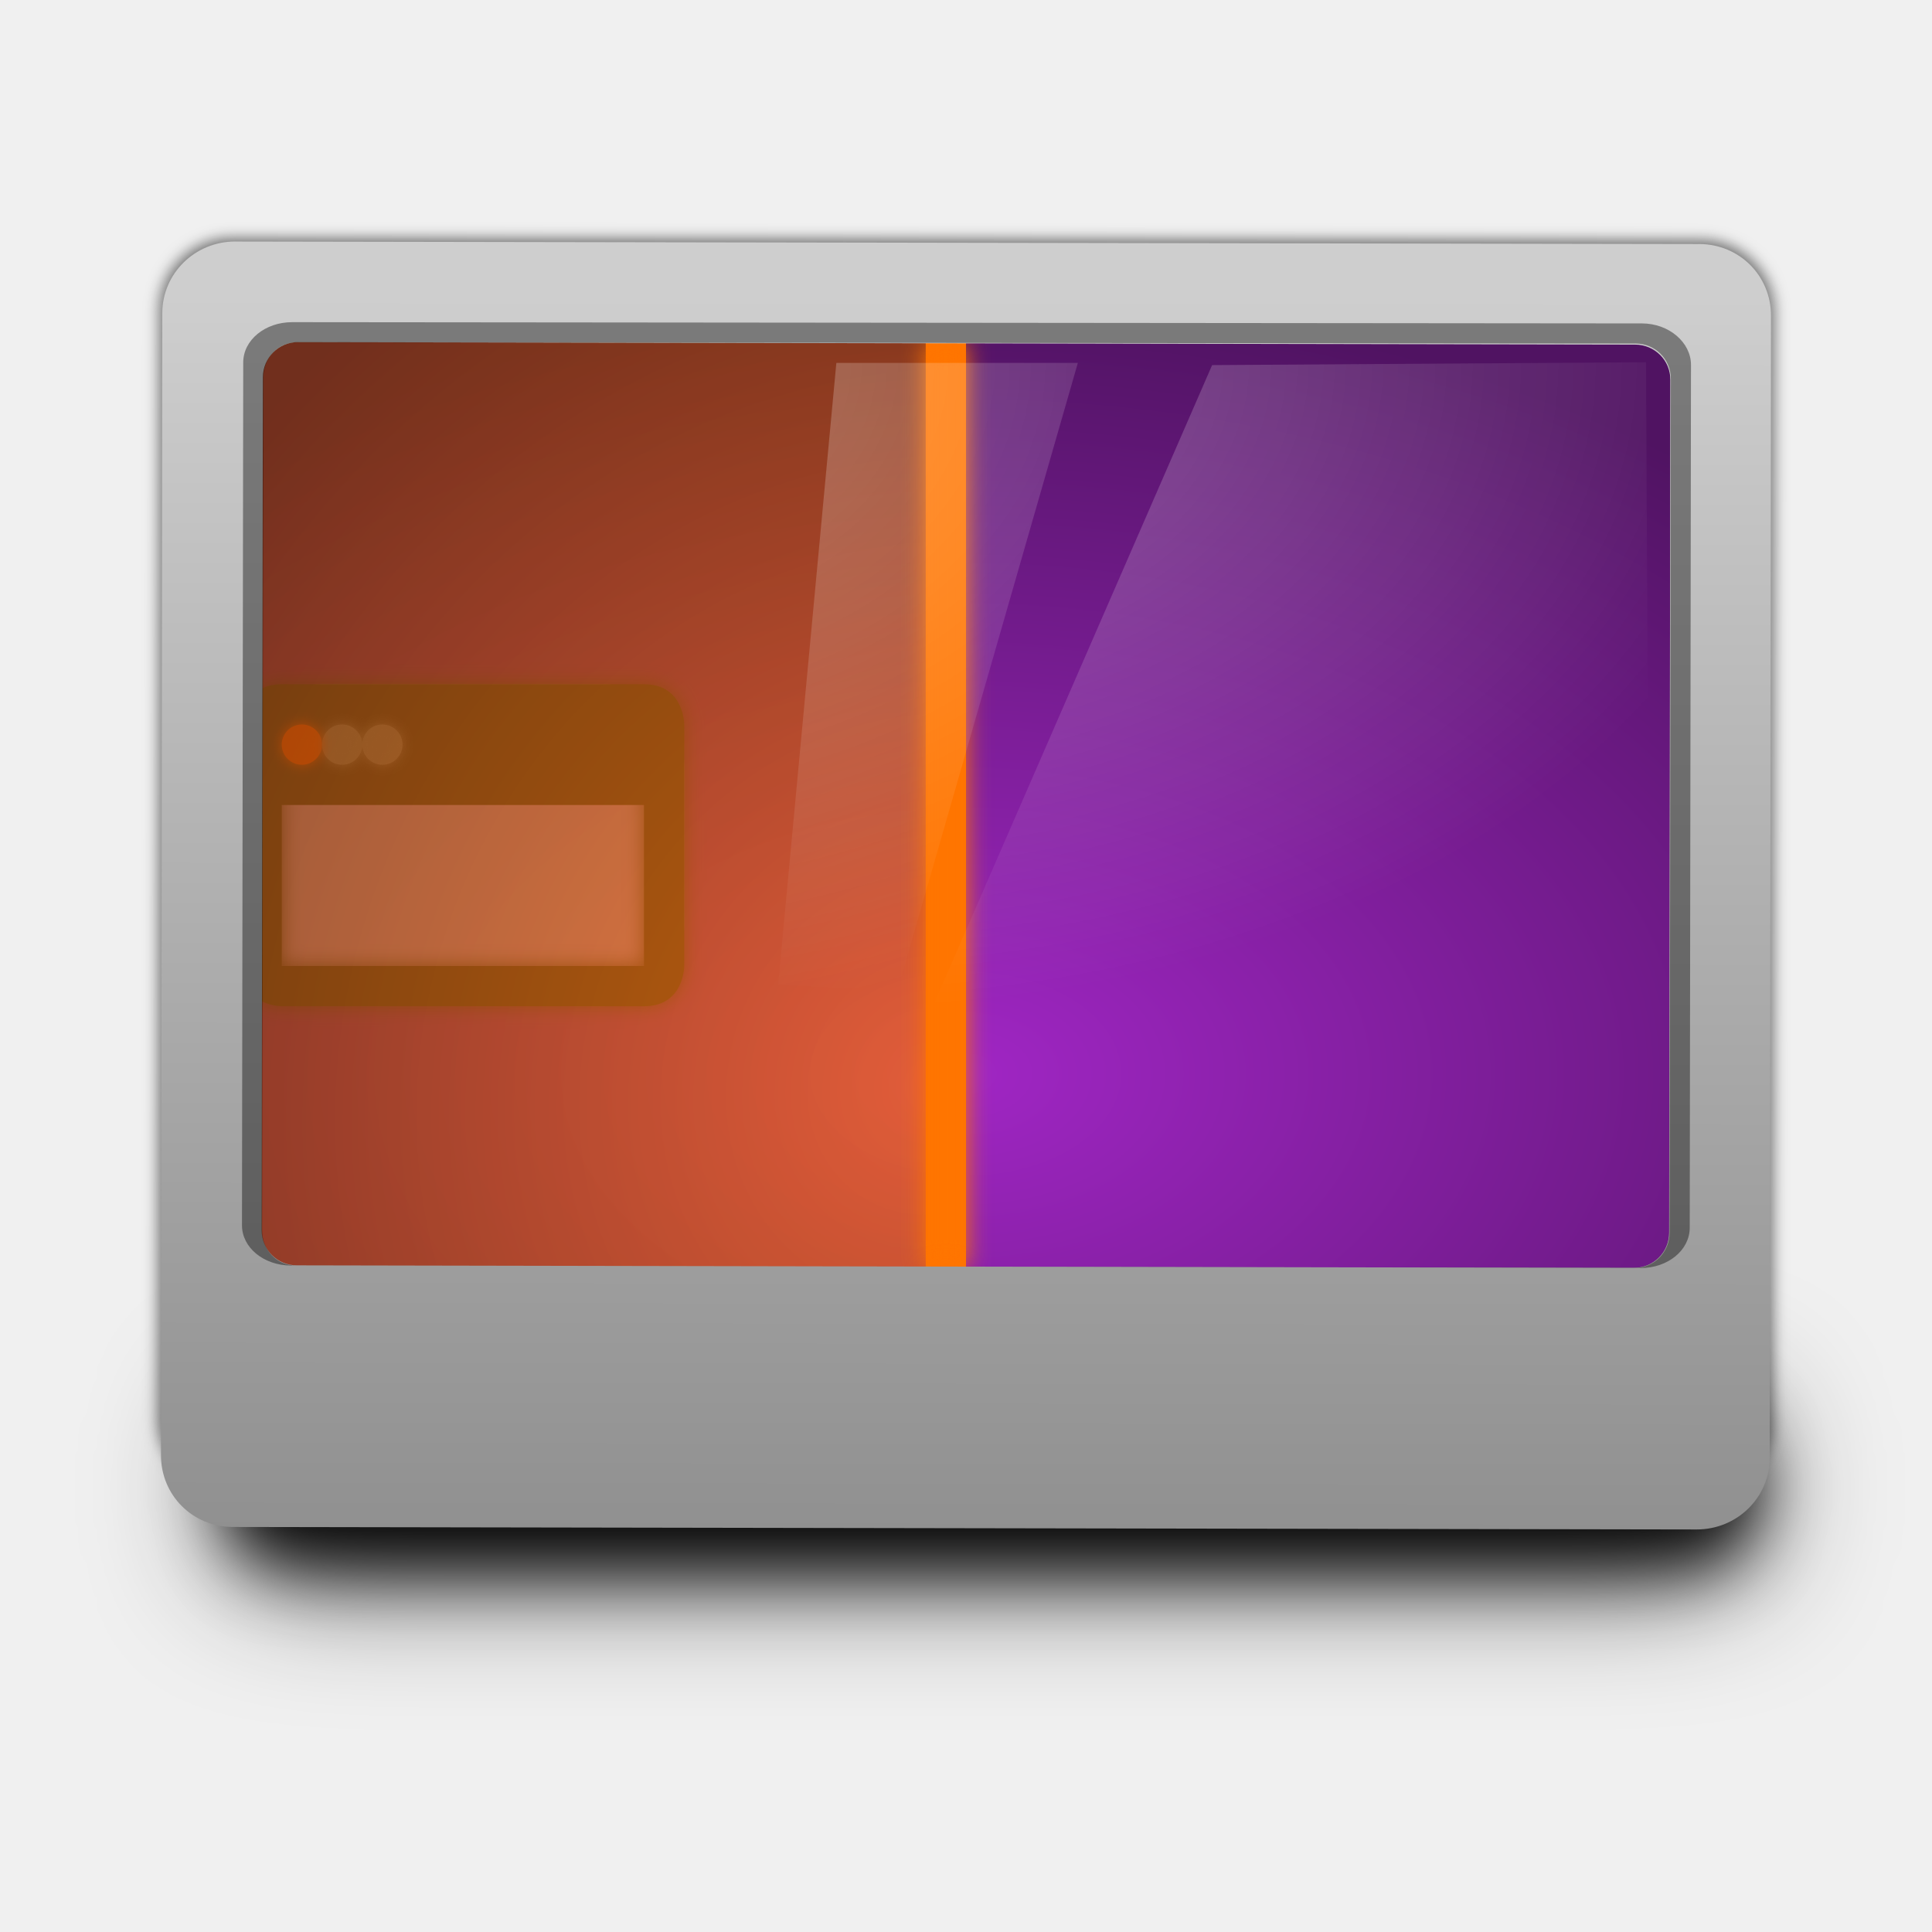
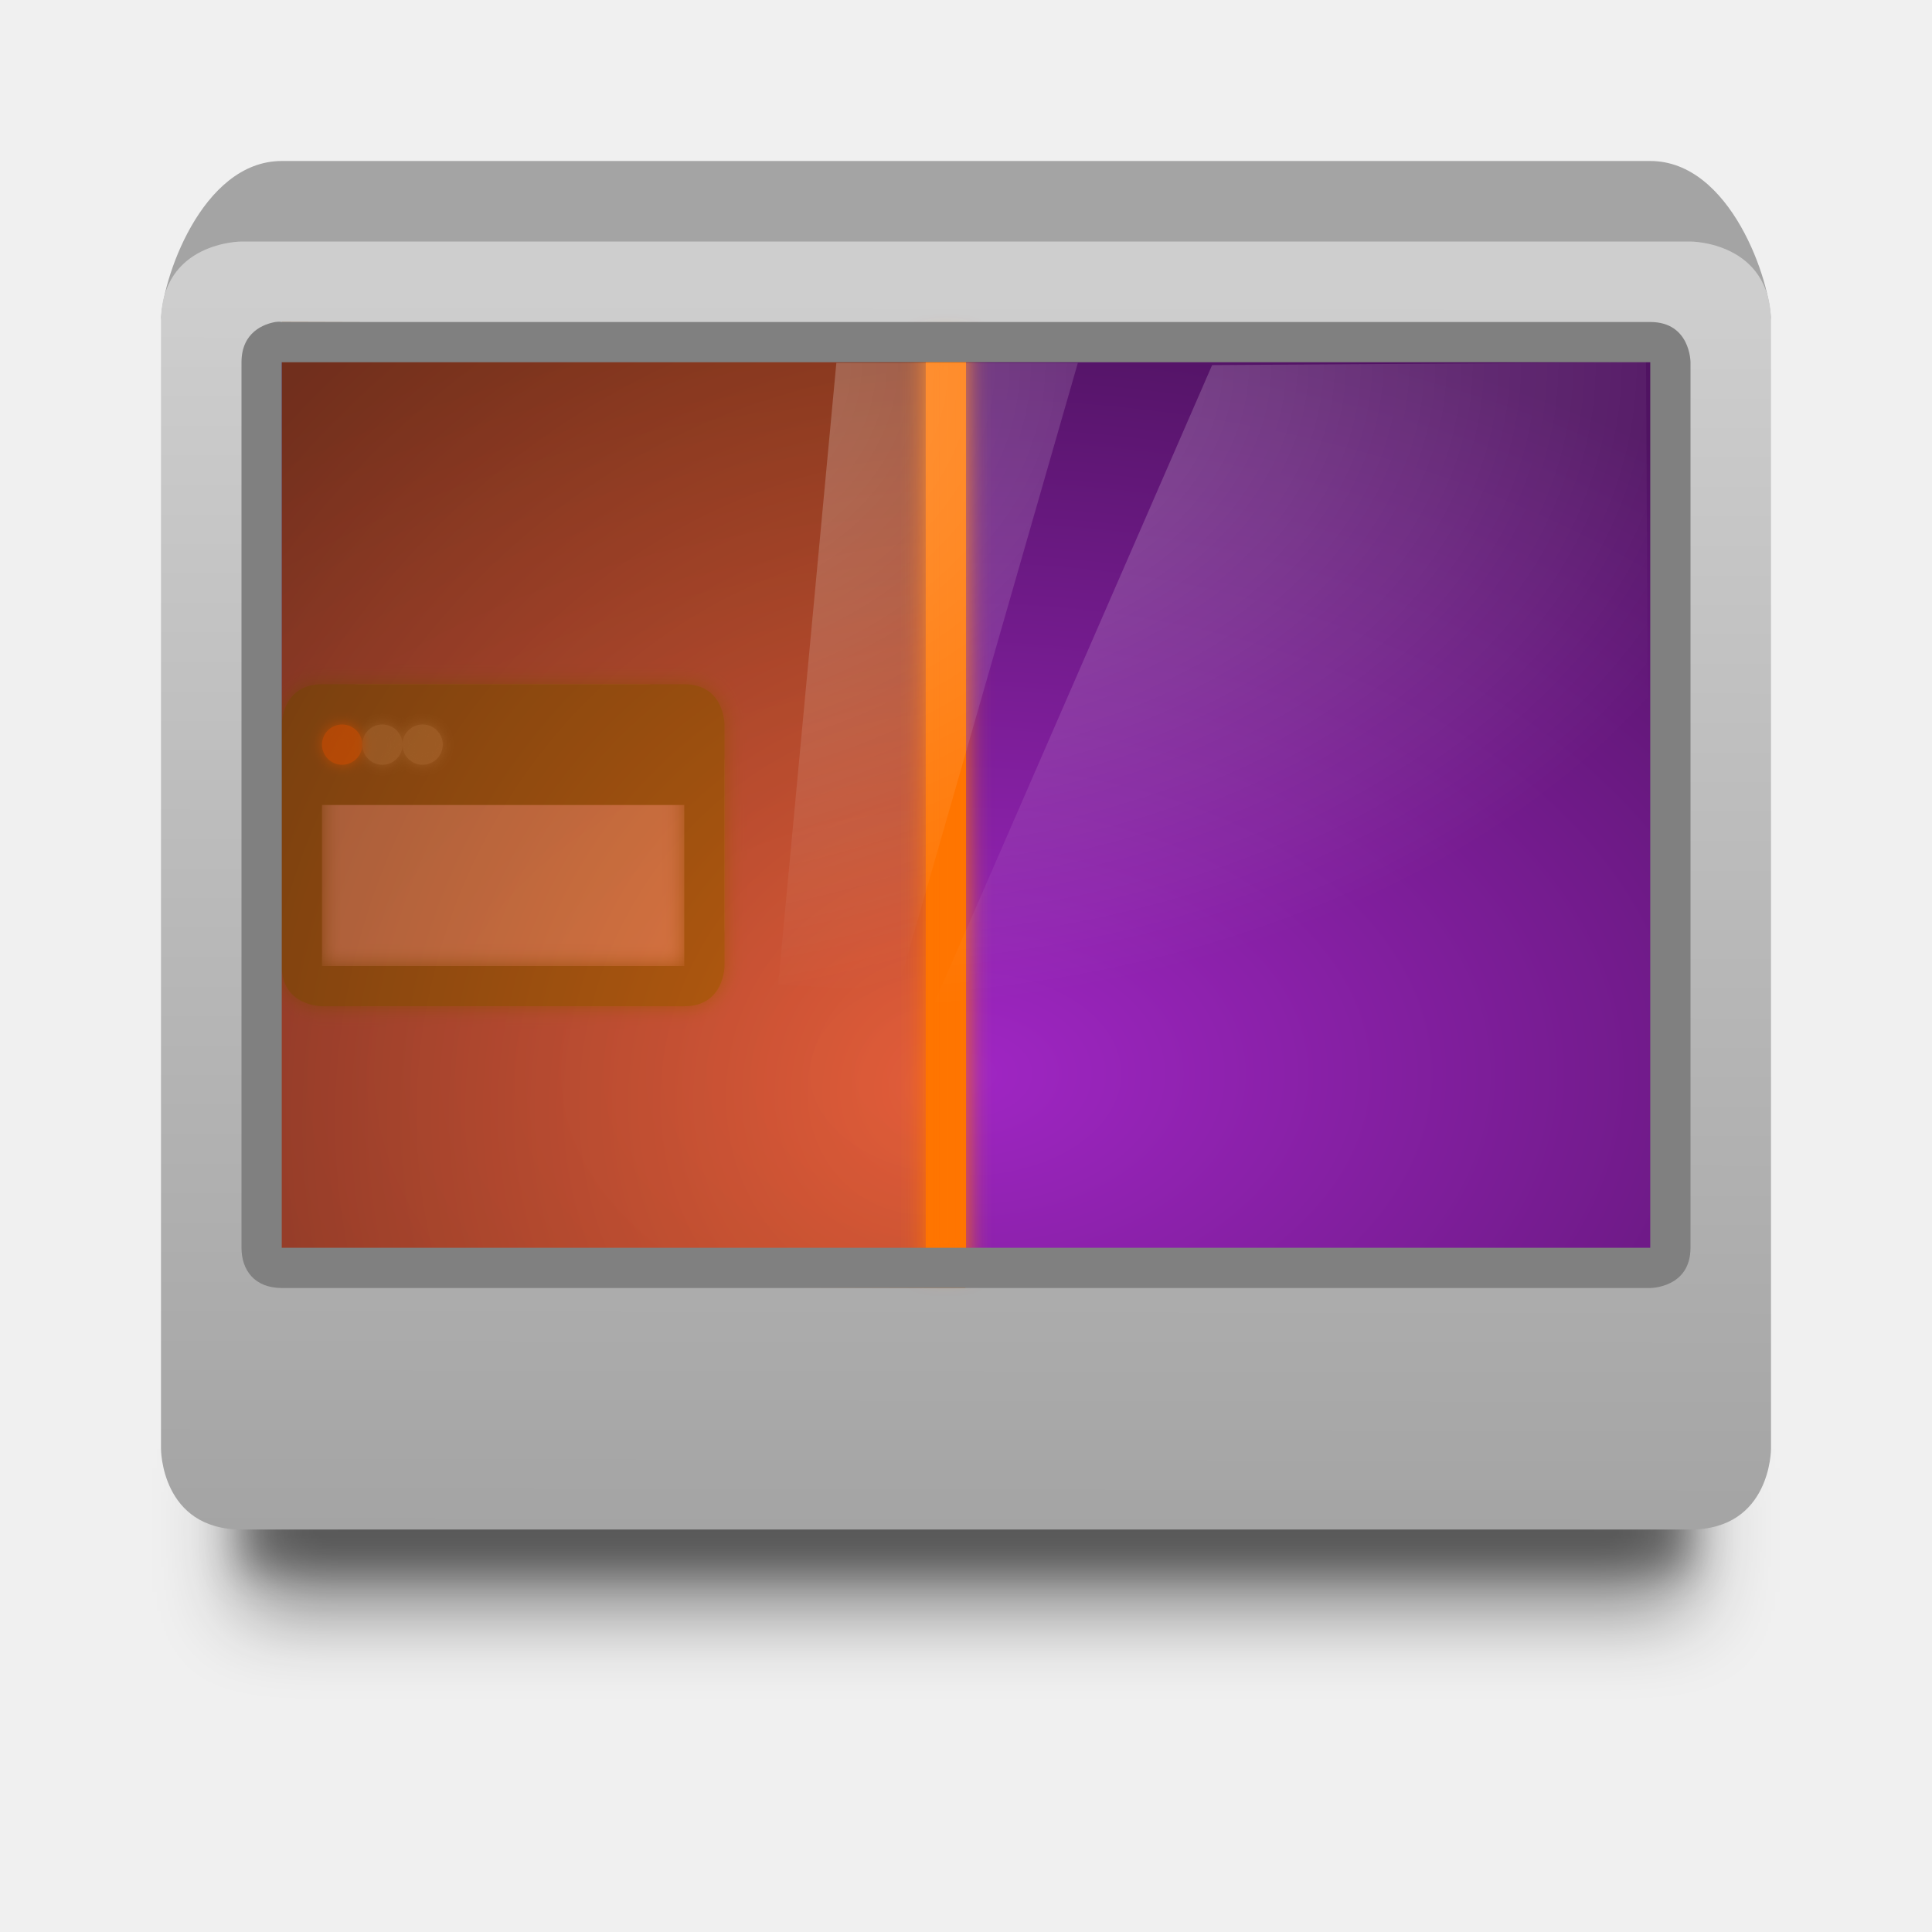
<svg xmlns="http://www.w3.org/2000/svg" xmlns:xlink="http://www.w3.org/1999/xlink" width="48" height="48" id="svg2985" version="1.1">
  <defs id="defs2987">
    <linearGradient id="linearGradient4195">
      <stop id="stop4197" offset="0" style="stop-color:#ff7400;stop-opacity:1;" />
      <stop style="stop-color:#7f3a00;stop-opacity:1;" offset="1" id="stop3847" />
    </linearGradient>
-     <filter color-interpolation-filters="sRGB" id="filter11507">
-       <feGaussianBlur stdDeviation="1.056" id="feGaussianBlur11509" />
-     </filter>
    <linearGradient id="linearGradient10954">
      <stop style="stop-color:#909090;stop-opacity:1;" offset="0" id="stop10956" />
      <stop style="stop-color:#cecece;stop-opacity:1" offset="1" id="stop10958" />
    </linearGradient>
    <linearGradient id="linearGradient10938">
      <stop style="stop-color:#dadada;stop-opacity:1" offset="0" id="stop10940" />
      <stop style="stop-color:#f6f6f5;stop-opacity:1" offset="1" id="stop10942" />
    </linearGradient>
    <linearGradient id="linearGradient11438">
      <stop style="stop-color:#babdb6;stop-opacity:1;" offset="0" id="stop11440" />
      <stop style="stop-color:#4a4d46;stop-opacity:1" offset="1" id="stop11442" />
    </linearGradient>
    <linearGradient id="linearGradient10966">
      <stop style="stop-color:#ffffff;stop-opacity:1;" offset="0" id="stop10968" />
      <stop style="stop-color:#f0f0f0;stop-opacity:1" offset="1" id="stop10970" />
    </linearGradient>
    <linearGradient id="linearGradient11473">
      <stop style="stop-color:#a026c4;stop-opacity:1;" offset="0" id="stop11475" />
      <stop id="stop8072" offset="1" style="stop-color:#501362;stop-opacity:1;" />
    </linearGradient>
    <linearGradient id="linearGradient4788">
      <stop id="stop4790" offset="0" style="stop-color:#ffffff;stop-opacity:1;" />
      <stop id="stop4792" offset="1" style="stop-color:#ffffff;stop-opacity:0;" />
    </linearGradient>
    <radialGradient xlink:href="#linearGradient12771" id="radialGradient12777" cx="144.167" cy="129.174" fx="144.167" fy="129.174" r="97.906" gradientTransform="matrix(1.16579,-0.05054328,0.0329754,0.746793,-28.16094,39.99441)" gradientUnits="userSpaceOnUse" />
    <linearGradient id="linearGradient12771">
      <stop style="stop-color:#ffffff;stop-opacity:1;" offset="0" id="stop12773" />
      <stop style="stop-color:#ffffff;stop-opacity:0;" offset="1" id="stop12775" />
    </linearGradient>
    <radialGradient xlink:href="#linearGradient12771" id="radialGradient3521" cx="144.167" cy="129.174" fx="144.167" fy="129.174" r="97.906" gradientTransform="matrix(1.16579,-0.05054328,0.0329754,0.746793,-28.16094,39.99441)" gradientUnits="userSpaceOnUse" />
    <radialGradient xlink:href="#linearGradient12771" id="radialGradient3529" cx="144.167" cy="129.174" fx="144.167" fy="129.174" r="97.906" gradientTransform="matrix(1.16579,-0.05054328,0.0329754,0.746793,-28.16094,39.99441)" gradientUnits="userSpaceOnUse" />
    <radialGradient xlink:href="#linearGradient12771" id="radialGradient3537" cx="144.167" cy="129.174" fx="144.167" fy="129.174" r="97.906" gradientTransform="matrix(1.16579,-0.05054328,0.0329754,0.746793,-28.16094,39.99441)" gradientUnits="userSpaceOnUse" />
    <radialGradient xlink:href="#linearGradient12771" id="radialGradient3545" cx="144.167" cy="129.174" fx="144.167" fy="129.174" r="97.906" gradientTransform="matrix(1.16579,-0.05054328,0.0329754,0.746793,-28.16094,39.99441)" gradientUnits="userSpaceOnUse" />
    <radialGradient xlink:href="#linearGradient12771" id="radialGradient3553" cx="144.167" cy="129.174" fx="144.167" fy="129.174" r="97.906" gradientTransform="matrix(1.16579,-0.05054328,0.0329754,0.746793,-28.16094,39.99441)" gradientUnits="userSpaceOnUse" />
    <radialGradient xlink:href="#linearGradient12771" id="radialGradient3561" cx="144.167" cy="129.174" fx="144.167" fy="129.174" r="97.906" gradientTransform="matrix(1.16579,-0.05054328,0.0329754,0.746793,-28.16094,39.99441)" gradientUnits="userSpaceOnUse" />
    <radialGradient xlink:href="#linearGradient12771" id="radialGradient3569" cx="144.167" cy="129.174" fx="144.167" fy="129.174" r="97.906" gradientTransform="matrix(1.16579,-0.05054328,0.0329754,0.746793,-28.16094,39.99441)" gradientUnits="userSpaceOnUse" />
    <radialGradient xlink:href="#linearGradient12771" id="radialGradient3577" cx="144.167" cy="129.174" fx="144.167" fy="129.174" r="97.906" gradientTransform="matrix(1.16579,-0.05054328,0.0329754,0.746793,-28.16094,39.99441)" gradientUnits="userSpaceOnUse" />
    <radialGradient xlink:href="#linearGradient12771" id="radialGradient3585" cx="144.167" cy="129.174" fx="144.167" fy="129.174" r="97.906" gradientTransform="matrix(1.16579,-0.05054328,0.0329754,0.746793,-28.16094,39.99441)" gradientUnits="userSpaceOnUse" />
    <radialGradient xlink:href="#linearGradient12771" id="radialGradient3593" cx="144.167" cy="129.174" fx="144.167" fy="129.174" r="97.906" gradientTransform="matrix(1.16579,-0.05054328,0.0329754,0.746793,-28.16094,39.99441)" gradientUnits="userSpaceOnUse" />
    <radialGradient xlink:href="#linearGradient12771" id="radialGradient3601" cx="144.167" cy="129.174" fx="144.167" fy="129.174" r="97.906" gradientTransform="matrix(1.16579,-0.05054328,0.0329754,0.746793,-28.16094,39.99441)" gradientUnits="userSpaceOnUse" />
    <radialGradient r="97.906" fy="129.174" fx="144.167" cy="129.174" cx="144.167" gradientTransform="matrix(1.16579,-0.05054328,0.0329754,0.746793,-28.16094,39.99441)" gradientUnits="userSpaceOnUse" id="radialGradient3665" xlink:href="#linearGradient12771" />
    <radialGradient xlink:href="#linearGradient10966" id="radialGradient3348" gradientUnits="userSpaceOnUse" gradientTransform="matrix(0.1709132,2.3948575e-4,-1.885288e-4,0.1345469,-0.8241495,18.42583)" cx="149.565" cy="258.761" fx="149.565" fy="258.761" r="116.231" />
    <linearGradient xlink:href="#linearGradient10938" id="linearGradient3355" gradientUnits="userSpaceOnUse" gradientTransform="matrix(0.1760192,0,0,0.1798063,-1.587065,12.33736)" x1="134.833" y1="68.529" x2="171.903" y2="206.876" />
    <linearGradient xlink:href="#linearGradient11438" id="linearGradient3357" gradientUnits="userSpaceOnUse" x1="184.951" y1="149.21" x2="185.071" y2="236.397" gradientTransform="matrix(0.1798054,0,0,0.1798054,-0.6386018,10.85333)" />
    <radialGradient xlink:href="#linearGradient12771" id="radialGradient3387" gradientUnits="userSpaceOnUse" gradientTransform="matrix(1.16579,-0.05054328,0.0329754,0.746793,-28.16094,39.99441)" cx="144.167" cy="129.174" fx="144.167" fy="129.174" r="97.906" />
    <radialGradient xlink:href="#linearGradient4788" id="radialGradient3404" gradientUnits="userSpaceOnUse" gradientTransform="matrix(-1.824376,0.00876531,-0.00620867,-1.307801,609.5291,98.0673)" cx="326.021" cy="58" fx="326.021" fy="58" r="12.5" />
    <radialGradient xlink:href="#linearGradient4788" id="radialGradient3407" gradientUnits="userSpaceOnUse" gradientTransform="matrix(-1.888202,0.00857771,-0.00642588,-1.279811,636.8603,96.52335)" cx="326.021" cy="58" fx="326.021" fy="58" r="12.5" />
    <radialGradient xlink:href="#linearGradient4195" id="radialGradient4193" gradientUnits="userSpaceOnUse" gradientTransform="matrix(0.1662361,-0.1567248,0.1383313,0.1676275,-34.18702,40.13141)" cx="186.191" cy="190.519" fx="186.191" fy="190.519" r="108.515" />
    <linearGradient xlink:href="#linearGradient10954" id="linearGradient3985" gradientUnits="userSpaceOnUse" gradientTransform="matrix(0.1696838,2.3939518e-4,-2.3776336e-4,0.1708486,-42.66949,11.74229)" x1="141.315" y1="237.286" x2="141.315" y2="57.029" />
    <radialGradient xlink:href="#linearGradient11473" id="radialGradient3987" gradientUnits="userSpaceOnUse" gradientTransform="matrix(0.2785812,3.9175803e-4,-2.5360296e-4,0.1816378,-58.95201,-9.810619)" cx="149.565" cy="190.137" fx="149.565" fy="190.137" r="108.515" />
    <radialGradient xlink:href="#linearGradient11473" id="radialGradient3989" gradientUnits="userSpaceOnUse" gradientTransform="matrix(0.2708409,0,0,0.1777665,-57.78555,7.1132)" cx="149.565" cy="190.137" fx="149.565" fy="190.137" r="108.515" />
    <radialGradient xlink:href="#linearGradient11473" id="radialGradient3992" gradientUnits="userSpaceOnUse" gradientTransform="matrix(0.2708409,0,0,0.1777665,-57.78555,7.1132)" cx="149.565" cy="190.137" fx="149.565" fy="190.137" r="108.515" />
    <radialGradient xlink:href="#linearGradient11473" id="radialGradient3995" gradientUnits="userSpaceOnUse" gradientTransform="matrix(0.2785812,3.9175803e-4,-2.5360296e-4,0.1816378,-58.95201,6.189381)" cx="149.565" cy="190.137" fx="149.565" fy="190.137" r="108.515" />
    <linearGradient xlink:href="#linearGradient10954" id="linearGradient3998" gradientUnits="userSpaceOnUse" gradientTransform="matrix(0.1696838,2.3939518e-4,-2.3776336e-4,0.1708486,-42.66949,11.74229)" x1="141.315" y1="237.286" x2="141.315" y2="57.029" />
    <linearGradient xlink:href="#linearGradient10954" id="linearGradient4007" gradientUnits="userSpaceOnUse" gradientTransform="matrix(0.1696838,2.3939518e-4,-2.3776336e-4,0.1708486,-42.66949,11.74229)" x1="141.315" y1="237.286" x2="141.315" y2="57.029" />
    <radialGradient xlink:href="#linearGradient11473" id="radialGradient4009" gradientUnits="userSpaceOnUse" gradientTransform="matrix(0.2785812,3.9175803e-4,-2.5360296e-4,0.1816378,-58.95201,6.189381)" cx="149.565" cy="190.137" fx="149.565" fy="190.137" r="108.515" />
    <radialGradient xlink:href="#linearGradient11473" id="radialGradient4011" gradientUnits="userSpaceOnUse" gradientTransform="matrix(0.2708409,0,0,0.1777665,-57.78555,7.1132)" cx="149.565" cy="190.137" fx="149.565" fy="190.137" r="108.515" />
    <radialGradient xlink:href="#linearGradient11473" id="radialGradient4014" gradientUnits="userSpaceOnUse" gradientTransform="matrix(0.2708409,0,0,0.1777665,-16.45829,8.840227)" cx="149.565" cy="190.137" fx="149.565" fy="190.137" r="108.515" />
    <linearGradient xlink:href="#linearGradient10954" id="linearGradient4020" gradientUnits="userSpaceOnUse" gradientTransform="matrix(0.1696838,2.3939518e-4,-2.3776336e-4,0.1708486,-1.344677,13.52782)" x1="141.315" y1="237.286" x2="141.315" y2="57.029" />
    <filter id="filter8082" x="-0.72" width="2.44" y="-0.031" height="1.063">
      <feGaussianBlur stdDeviation="0.3" id="feGaussianBlur8084" />
    </filter>
    <filter color-interpolation-filters="sRGB" id="filter3920">
      <feGaussianBlur stdDeviation="0.237" id="feGaussianBlur3922" />
    </filter>
    <filter color-interpolation-filters="sRGB" id="filter4015" x="-0.36" width="1.72" y="-0.36" height="1.72">
      <feGaussianBlur stdDeviation="0.75" id="feGaussianBlur4017" />
    </filter>
    <filter color-interpolation-filters="sRGB" id="filter4025" x="-0.36" width="1.72" y="-0.36" height="1.72">
      <feGaussianBlur stdDeviation="0.75" id="feGaussianBlur4027" />
    </filter>
    <filter color-interpolation-filters="sRGB" id="filter4035" x="-0.36" width="1.72" y="-0.36" height="1.72">
      <feGaussianBlur stdDeviation="0.75" id="feGaussianBlur4037" />
    </filter>
-     <filter color-interpolation-filters="sRGB" id="filter11490-5-0-4" x="-0.107" width="1.214" y="-1.352" height="3.703">
-       <feGaussianBlur stdDeviation="1.83" id="feGaussianBlur11492-5-8-4" />
+     <linearGradient xlink:href="#linearGradient10954-4" id="linearGradient4020-4" gradientUnits="userSpaceOnUse" gradientTransform="matrix(0.1696838,2.3939518e-4,-2.3776336e-4,0.1708486,-1.344677,13.52782)" x1="141.315" y1="237.286" x2="141.315" y2="57.029" />
+     <linearGradient id="linearGradient10954-4">
+       <stop style="stop-color:#a4a4a4;stop-opacity:1;" offset="0" id="stop10956-8" />
+       <stop style="stop-color:#cecece;stop-opacity:1" offset="1" id="stop10958-8" />
+     </linearGradient>
+     <filter color-interpolation-filters="sRGB" id="filter6306-4" x="-0.067" width="1.133" y="-0.6" height="2.2">
+       <feGaussianBlur stdDeviation="1" id="feGaussianBlur6308-9" />
    </filter>
-     <filter color-interpolation-filters="sRGB" id="filter11472-2-8-5" x="-0.052" width="1.104" y="-0.655" height="2.311">
-       <feGaussianBlur stdDeviation="0.887" id="feGaussianBlur11474-3-4-5" />
+     <filter color-interpolation-filters="sRGB" id="filter6294-9" x="-0.032" width="1.063" y="-0.57" height="2.14">
+       <feGaussianBlur stdDeviation="0.475" id="feGaussianBlur6296-7" />
    </filter>
+     <linearGradient xlink:href="#linearGradient10954-4-7" id="linearGradient4020-4-3" gradientUnits="userSpaceOnUse" gradientTransform="matrix(0.1696838,2.3939518e-4,-2.3776336e-4,0.1708486,-1.344677,13.52781)" x1="141.315" y1="237.286" x2="141.315" y2="57.029" />
+     <linearGradient id="linearGradient10954-4-7">
+       <stop style="stop-color:#a4a4a4;stop-opacity:1;" offset="0" id="stop10956-8-8" />
+       <stop style="stop-color:#cecece;stop-opacity:1" offset="1" id="stop10958-8-2" />
+     </linearGradient>
  </defs>
  <g id="layer1" transform="translate(0,-16)">
-     <g id="g3990">
-       <rect transform="matrix(0.9216359,0,0,1,2.480738,-0.248838)" ry="1.625" rx="1.763" y="51.606" x="3.438" height="3.25" width="41.125" id="rect11476" style="color:#000000;fill:#000000;fill-opacity:1;fill-rule:nonzero;stroke:none;stroke-width:1;marker:none;visibility:visible;display:inline;overflow:visible;filter:url(#filter11490-5-0-4);enable-background:accumulate" />
-       <rect transform="matrix(0.9254159,0,0,1.065246,1.464686,-3.855101)" style="color:#000000;fill:#000000;fill-opacity:1;fill-rule:nonzero;stroke:none;stroke-width:1;marker:none;visibility:visible;display:inline;overflow:visible;filter:url(#filter11472-2-8-5);enable-background:accumulate" id="rect11446" width="41.125" height="3.25" x="4.437" y="51.731" rx="1.756" ry="1.525" />
-     </g>
-     <rect transform="matrix(0.1702639,2.3308569e-4,-2.3857596e-4,0.1663457,-1.431396,13.67281)" ry="10.788" rx="10.54" y="49.529" x="31.815" height="187" width="235.5" id="rect10522" style="opacity:0.556;color:#000000;fill:#000000;fill-opacity:1;fill-rule:nonzero;stroke:none;stroke-width:2;marker:none;visibility:visible;display:inline;overflow:visible;filter:url(#filter11507);enable-background:accumulate" />
+     <rect ry="0" y="52" x="6" height="4" width="36" id="rect6310" style="opacity:0.45;fill:#000000;fill-opacity:1;fill-rule:nonzero;stroke:none;filter:url(#filter6306-4)" />
+     <rect ry="1" rx="0" y="53" x="6" height="2" width="36" id="rect6312" style="opacity:0.35;fill:#000000;fill-opacity:1;fill-rule:nonzero;stroke:none;filter:url(#filter6294-9)" />
+     <path style="fill:#a4a4a4;fill-opacity:1;stroke:none;display:inline;enable-background:new" d="m 41,20 c 2,0 3,3 3,4 0,-0.554 -1,-1 -1,-1 l -38,0 c 0,0 -1,0.446 -1,1 0,-1 1,-4 3,-4 z" id="path6314" />
+     <path id="path6316" d="m 6,22 c 0,0 -2,0 -2,2 l 0,28 c 0,0 0,2 2,2 l 36,0 c 2,0 2,-2 2,-2 l 0,-28 c 0,-2 -2,-2 -2,-2 z" style="color:#000000;fill:url(#linearGradient4020-4-3);fill-opacity:1;fill-rule:nonzero;stroke:none;stroke-width:2;marker:none;visibility:visible;display:inline;overflow:visible;enable-background:accumulate" />
    <rect transform="matrix(0.999999,0.00141561,-0.00138697,0.999999,0,0)" ry="0.877" rx="0.872" y="24.489" x="6.565" height="22.953" width="34.971" id="rect10538" style="color:#000000;fill:url(#radialGradient4014);fill-opacity:1;fill-rule:nonzero;stroke:none;stroke-width:2;marker:none;visibility:visible;display:inline;overflow:visible;enable-background:accumulate" />
-     <g transform="translate(-5,6)" id="g4206">
+     <g transform="translate(-4,6)" id="g4206">
      <path style="font-size:medium;font-style:normal;font-variant:normal;font-weight:normal;font-stretch:normal;text-indent:0;text-align:start;text-decoration:none;line-height:normal;letter-spacing:normal;word-spacing:normal;text-transform:none;direction:ltr;block-progression:tb;writing-mode:lr-tb;text-anchor:start;baseline-shift:baseline;color:#000000;fill:#8100ff;fill-opacity:0;stroke:none;stroke-width:2;marker:none;visibility:visible;display:inline;overflow:visible;enable-background:accumulate;font-family:Sans;-inkscape-font-specification:Sans" d="m 11.938,27.5 c -1,0 -1,1 -1,1 l 0,6 c 0,1 1,1 1,1 l 9,0 c 1,0 1,-1 1,-1 l 0,-6 c 0,0 0,-1 -1,-1 z m 0,2 9,0 0,5 -9,0 z" id="rect3818" />
      <path style="font-size:medium;font-style:normal;font-variant:normal;font-weight:normal;font-stretch:normal;text-indent:0;text-align:start;text-decoration:none;line-height:normal;letter-spacing:normal;word-spacing:normal;text-transform:none;direction:ltr;block-progression:tb;writing-mode:lr-tb;text-anchor:start;baseline-shift:baseline;opacity:0.5;color:#000000;fill:#ffffff;fill-opacity:1;fill-rule:nonzero;stroke:none;stroke-width:2;marker:none;visibility:visible;display:inline;overflow:visible;enable-background:accumulate;font-family:Sans;-inkscape-font-specification:Sans" d="m 13,27 c -1.091,0 -2,0.909 -2,2 l 0,4 c 0,1.091 0.909,2 2,2 l 7,0 c 1.091,0 2,-0.909 2,-2 l 0,-4 c 0,-1.091 -0.909,-2 -2,-2 z" id="rect3822" />
      <path id="path3918" d="m 12,27 c -1,0 -1,1 -1,1 l 0,6 c 0,1 1,1 1,1 l 9,0 c 1,0 1,-1 1,-1 l 0,-6 c 0,0 0,-1 -1,-1 z m 0,2 9,0 0,5 -9,0 z" style="font-size:medium;font-style:normal;font-variant:normal;font-weight:normal;font-stretch:normal;text-indent:0;text-align:start;text-decoration:none;line-height:normal;letter-spacing:normal;word-spacing:normal;text-transform:none;direction:ltr;block-progression:tb;writing-mode:lr-tb;text-anchor:start;baseline-shift:baseline;color:#000000;fill:#333333;fill-opacity:1;stroke:none;stroke-width:2;marker:none;visibility:visible;display:inline;overflow:visible;filter:url(#filter3920);enable-background:accumulate;font-family:Sans;-inkscape-font-specification:Sans" />
      <path style="font-size:medium;font-style:normal;font-variant:normal;font-weight:normal;font-stretch:normal;text-indent:0;text-align:start;text-decoration:none;line-height:normal;letter-spacing:normal;word-spacing:normal;text-transform:none;direction:ltr;block-progression:tb;writing-mode:lr-tb;text-anchor:start;baseline-shift:baseline;color:#000000;fill:#333333;fill-opacity:1;stroke:none;stroke-width:2;marker:none;visibility:visible;display:inline;overflow:visible;enable-background:accumulate;font-family:Sans;-inkscape-font-specification:Sans" d="m 12,27 c -1,0 -1,1 -1,1 l 0,6 c 0,1 1,1 1,1 l 9,0 c 1,0 1,-1 1,-1 l 0,-6 c 0,0 0,-1 -1,-1 z m 0,3 9,0 0,4 -9,0 z" id="rect3818-4" />
      <g transform="translate(-1,-1)" id="g4039">
        <path transform="matrix(0.2,0,0,0.2,2,25.4)" d="M 60,20.5 C 60,21.881 58.881,23 57.5,23 56.119,23 55,21.881 55,20.5 55,19.119 56.119,18 57.5,18 c 1.381,0 2.5,1.119 2.5,2.5 z" id="path3979" style="fill:#dd4814;fill-opacity:1;stroke:none" />
        <path transform="matrix(0.2,0,0,0.2,3,25.4)" d="M 60,20.5 C 60,21.881 58.881,23 57.5,23 56.119,23 55,21.881 55,20.5 55,19.119 56.119,18 57.5,18 c 1.381,0 2.5,1.119 2.5,2.5 z" id="path4005" style="fill:#777777;fill-opacity:1;stroke:none" />
        <path style="fill:#777777;fill-opacity:1;stroke:none" id="path4007" d="M 60,20.5 C 60,21.881 58.881,23 57.5,23 56.119,23 55,21.881 55,20.5 55,19.119 56.119,18 57.5,18 c 1.381,0 2.5,1.119 2.5,2.5 z" transform="matrix(0.2,0,0,0.2,4,25.4)" />
        <path style="fill:#777777;fill-opacity:1;stroke:none;filter:url(#filter4015)" id="path4009" d="M 60,20.5 C 60,21.881 58.881,23 57.5,23 56.119,23 55,21.881 55,20.5 55,19.119 56.119,18 57.5,18 c 1.381,0 2.5,1.119 2.5,2.5 z" transform="matrix(0.2,0,0,0.2,3,25.4)" />
        <path transform="matrix(0.2,0,0,0.2,4,25.4)" d="M 60,20.5 C 60,21.881 58.881,23 57.5,23 56.119,23 55,21.881 55,20.5 55,19.119 56.119,18 57.5,18 c 1.381,0 2.5,1.119 2.5,2.5 z" id="path4019" style="fill:#777777;fill-opacity:1;stroke:none;filter:url(#filter4025)" />
        <path style="fill:#dd4814;fill-opacity:1;stroke:none;filter:url(#filter4035)" id="path4029" d="M 60,20.5 C 60,21.881 58.881,23 57.5,23 56.119,23 55,21.881 55,20.5 55,19.119 56.119,18 57.5,18 c 1.381,0 2.5,1.119 2.5,2.5 z" transform="matrix(0.2,0,0,0.2,2,25.4)" />
      </g>
    </g>
-     <rect style="opacity:0.7;color:#000000;fill:url(#radialGradient4193);fill-opacity:1;fill-rule:nonzero;stroke:none;stroke-width:2;marker:none;visibility:visible;display:inline;overflow:visible;enable-background:accumulate" id="rect4191" width="17.984" height="24.946" x="6.031" y="22.982" rx="0" ry="0" transform="matrix(0.9999955,0.00299182,-6.5625802e-4,0.9999998,0,0)" />
+     <rect style="opacity:0.7;color:#000000;fill:url(#radialGradient4193);fill-opacity:1;fill-rule:nonzero;stroke:none;stroke-width:2;marker:none;visibility:visible;display:inline;overflow:visible;enable-background:accumulate" id="rect4191" width="16.999" height="23.949" x="7.016" y="23.979" rx="0" ry="0" transform="matrix(0.9999955,0.00299182,-6.5625802e-4,0.9999998,0,0)" />
    <rect style="fill:#ff7400;fill-opacity:1;stroke:none" id="rect4201" width="1" height="23" x="23" y="24.5" rx="0.872" ry="0" />
    <rect ry="0" rx="0.872" y="24.5" x="23" height="23" width="1" id="rect8076" style="fill:#ff7400;fill-opacity:1;stroke:none;filter:url(#filter8082)" />
-     <path style="color:#000000;fill:url(#linearGradient4020);fill-opacity:1;fill-rule:nonzero;stroke:none;stroke-width:2;marker:none;visibility:visible;display:inline;overflow:visible;enable-background:accumulate" d="m 5.844,22 c -0.994,-0.001 -1.811,0.787 -1.812,1.781 L 4,52.156 c -0.001,0.994 0.787,1.78 1.781,1.781 l 36.375,0.062 c 0.994,0.001 1.811,-0.787 1.812,-1.781 L 44,23.844 c 0.001,-0.994 -0.787,-1.78 -1.781,-1.781 l -36.375,-0.062 z m 1.562,2.5 33.219,0.062 c 0.483,6.84e-4 0.876,0.389 0.875,0.875 l -0.031,21.188 c -6.74e-4,0.486 -0.392,0.876 -0.875,0.875 L 7.375,47.437 C 6.892,47.437 6.499,47.048 6.5,46.562 l 0.031,-21.188 c 6.74e-4,-0.486 0.392,-0.876 0.875,-0.875 z" id="rect10524" />
-     <path style="opacity:0.4;color:#000000;fill:#000000;fill-opacity:1;fill-rule:nonzero;stroke:none;stroke-width:2;marker:none;visibility:visible;display:inline;overflow:visible;enable-background:accumulate" d="m 7.262,24.004 c -0.676,-9.51e-4 -1.218,0.444 -1.219,1 l -0.031,21.438 c -7.77e-4,0.556 0.543,0.999 1.219,1 l 0.125,0 c -0.483,-6.84e-4 -0.844,-0.389 -0.844,-0.875 l 0.031,-21.188 c 6.74e-4,-0.486 0.361,-0.876 0.844,-0.875 l 33.25,0.031 c 0.483,6.84e-4 0.876,0.389 0.875,0.875 l -0.031,21.219 c -6.74e-4,0.486 -0.392,0.876 -0.875,0.875 l 0.156,0 c 0.676,9.5e-4 1.218,-0.444 1.219,-1 l 0.031,-21.438 c 7.77e-4,-0.556 -0.543,-1.03 -1.219,-1.031 l -33.531,-0.031 z" id="rect10528" />
    <path style="opacity:0.3;fill:url(#radialGradient3407);fill-opacity:1;stroke:none;display:inline;enable-background:new" d="M 30.115,25.071 40.895,25 41,45.909 21,46 z" id="path10590" />
    <path id="path10592" d="m 20.779,25.016 6,0 -4.486,15.605 -2.96,-0.161 z" style="opacity:0.3;fill:url(#radialGradient3404);fill-opacity:1;stroke:none;display:inline;enable-background:new" />
    <rect style="fill:none;fill-opacity:1;stroke:none" id="rect4189" width="16.705" height="23.776" x="6.718" y="7.253" rx="0.872" ry="0.877" transform="translate(0,16)" />
+     <path id="path6318" d="M 6.844,24 C 6.562,24.047 6,24.25 6,25 l 0,22 c -7.77e-4,0.556 0.324,0.999 1,1 l 34,0 c 0,0 1,0 1,-1 l 0,-22 c 0,0 0,-1 -1,-1 l -34,0 c 0,0 -0.062,-0.016 -0.156,0 z m 0.156,1 34,0 0,22 -34,0 0,-22 z" style="color:#000000;fill:#808080;fill-opacity:1;fill-rule:nonzero;stroke:none;stroke-width:2;marker:none;visibility:visible;display:inline;overflow:visible;enable-background:accumulate" />
  </g>
</svg>
